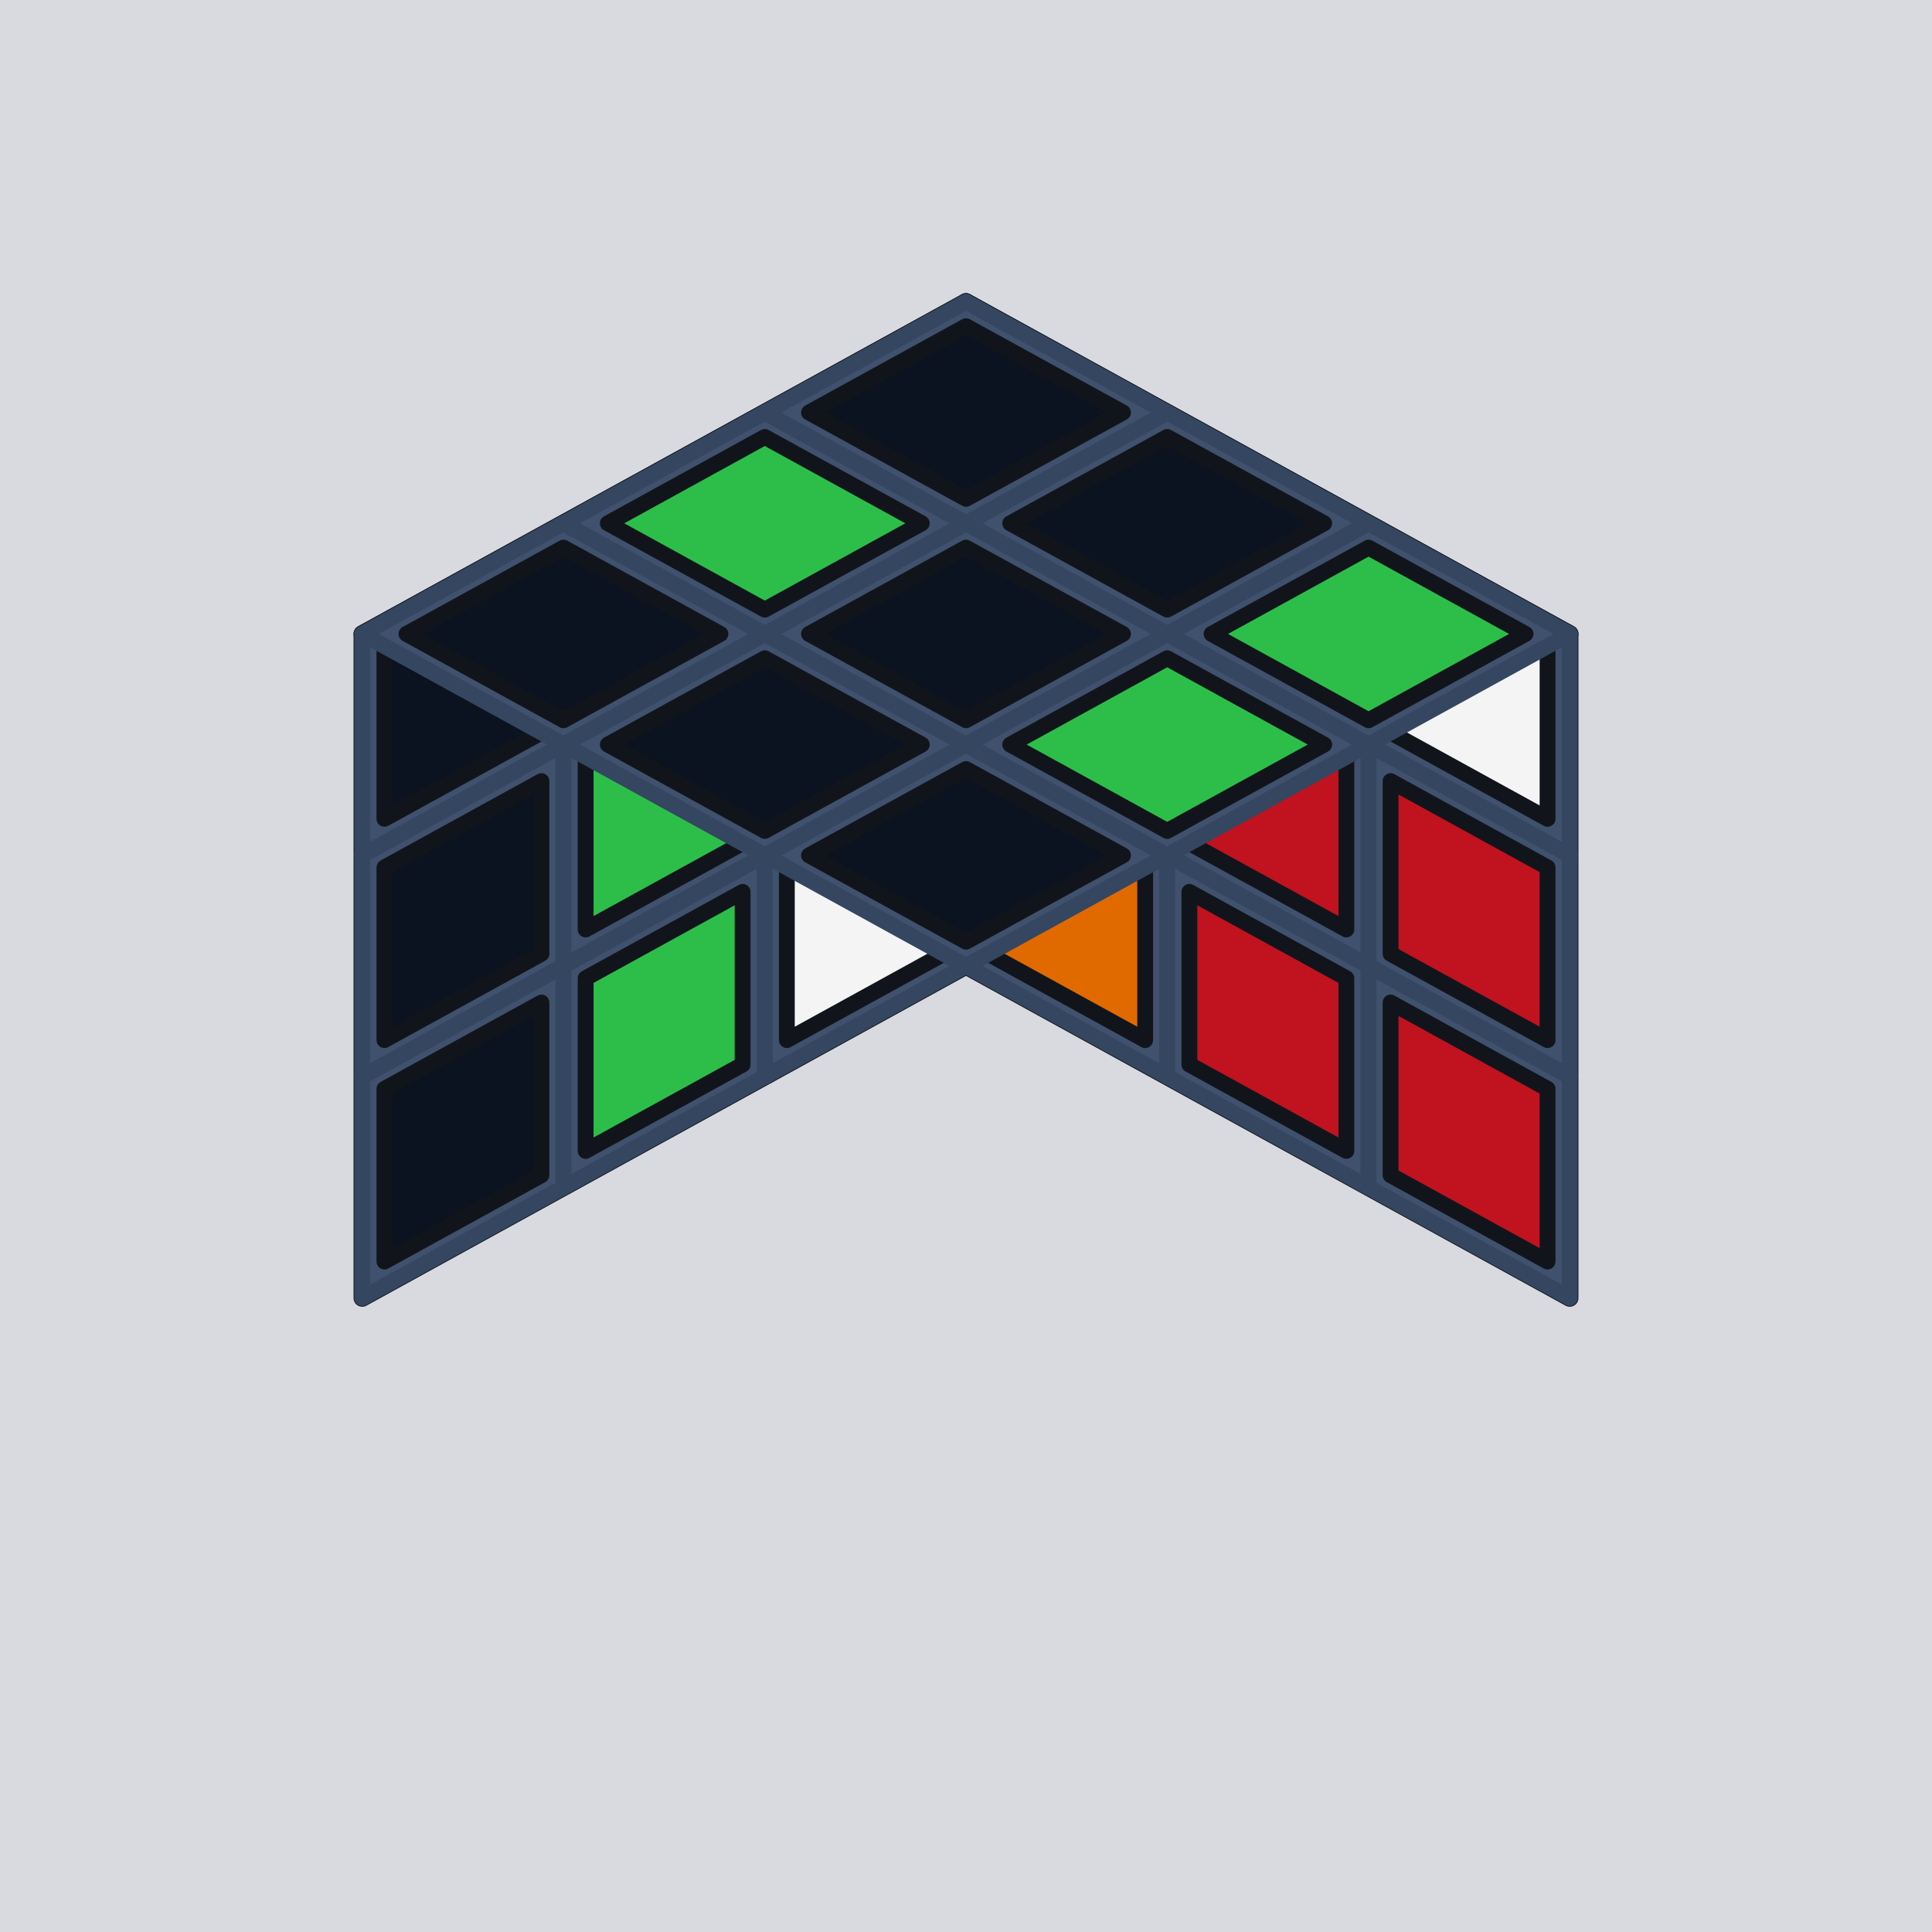
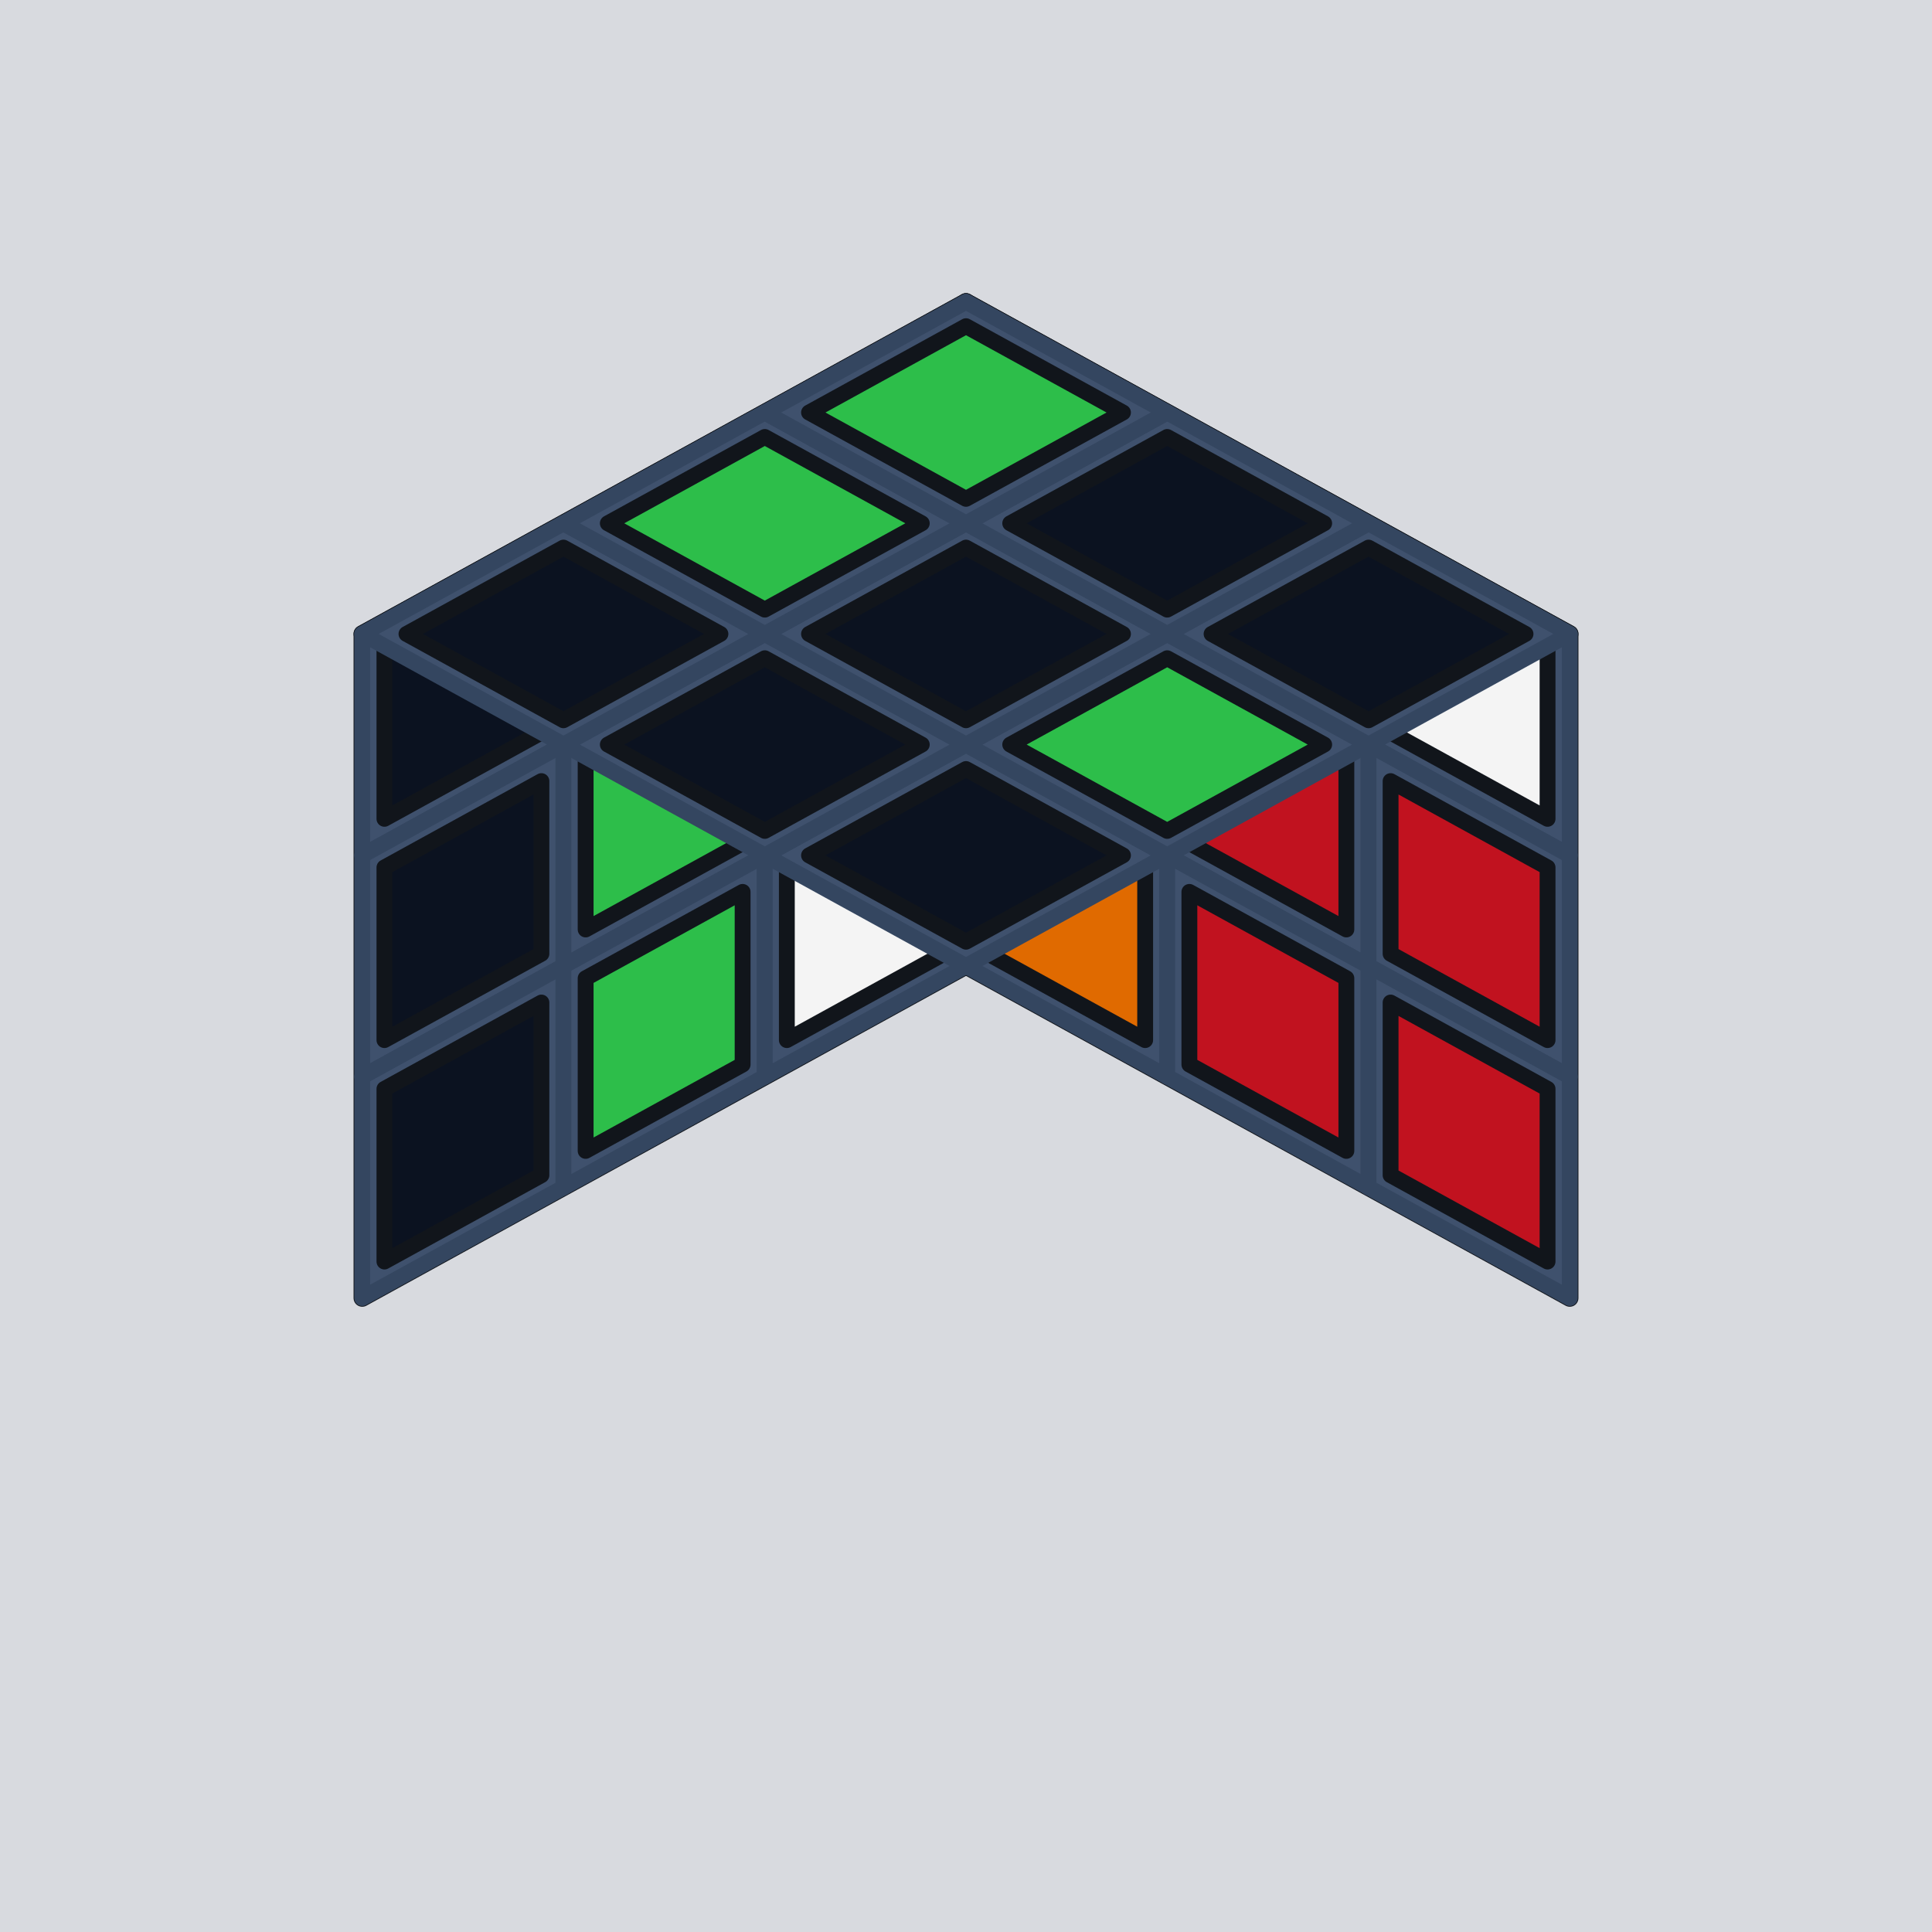
<svg xmlns="http://www.w3.org/2000/svg" viewBox="0 0 128 128">
  <rect x="0" y="0" width="128" height="128" fill="#D8DADF" />
  <polygon points="64.00,64.00 104.00,42.00 64.00,20.00 24.00,42.00" fill="#0B1220" stroke="#11151B" stroke-width="1.15" stroke-linejoin="round" />
  <polygon points="24.00,42.00 64.00,20.00 64.00,64.00 24.00,86.00" fill="#0B1220" stroke="#11151B" stroke-width="1.15" stroke-linejoin="round" />
  <polygon points="64.00,20.00 104.00,42.00 104.00,86.00 64.00,64.00" fill="#0B1220" stroke="#11151B" stroke-width="1.15" stroke-linejoin="round" />
  <polygon points="24.00,42.00 37.33,34.67 37.33,49.33 24.00,56.67" fill="#3F516D" stroke="#344660" stroke-width="1.05" stroke-linejoin="round" />
  <polygon points="25.47,42.81 35.87,37.09 35.87,48.53 25.47,54.25" fill="#0B1220" stroke="#11151B" stroke-width="1.05" stroke-linejoin="round" />
  <polygon points="37.33,34.67 50.67,27.33 50.67,42.00 37.33,49.33" fill="#3F516D" stroke="#344660" stroke-width="1.05" stroke-linejoin="round" />
  <polygon points="38.80,35.47 49.20,29.75 49.20,41.19 38.80,46.91" fill="#E06A00" stroke="#11151B" stroke-width="1.05" stroke-linejoin="round" />
  <polygon points="50.67,27.33 64.00,20.00 64.00,34.67 50.67,42.00" fill="#3F516D" stroke="#344660" stroke-width="1.05" stroke-linejoin="round" />
  <polygon points="52.13,28.14 62.53,22.42 62.53,33.86 52.13,39.58" fill="#0B1220" stroke="#11151B" stroke-width="1.05" stroke-linejoin="round" />
  <polygon points="24.00,56.67 37.33,49.33 37.33,64.00 24.00,71.33" fill="#3F516D" stroke="#344660" stroke-width="1.05" stroke-linejoin="round" />
  <polygon points="25.47,57.47 35.87,51.75 35.87,63.19 25.47,68.91" fill="#0B1220" stroke="#11151B" stroke-width="1.05" stroke-linejoin="round" />
  <polygon points="37.33,49.33 50.67,42.00 50.67,56.67 37.33,64.00" fill="#3F516D" stroke="#344660" stroke-width="1.05" stroke-linejoin="round" />
  <polygon points="38.80,50.14 49.20,44.42 49.20,55.86 38.80,61.58" fill="#2DBE4A" stroke="#11151B" stroke-width="1.05" stroke-linejoin="round" />
  <polygon points="50.67,42.00 64.00,34.67 64.00,49.33 50.67,56.67" fill="#3F516D" stroke="#344660" stroke-width="1.05" stroke-linejoin="round" />
  <polygon points="52.13,42.81 62.53,37.09 62.53,48.53 52.13,54.25" fill="#0B1220" stroke="#11151B" stroke-width="1.05" stroke-linejoin="round" />
  <polygon points="24.00,71.33 37.33,64.00 37.33,78.67 24.00,86.00" fill="#3F516D" stroke="#344660" stroke-width="1.05" stroke-linejoin="round" />
  <polygon points="25.47,72.14 35.87,66.42 35.87,77.86 25.47,83.58" fill="#0B1220" stroke="#11151B" stroke-width="1.05" stroke-linejoin="round" />
  <polygon points="37.33,64.00 50.67,56.67 50.67,71.33 37.33,78.67" fill="#3F516D" stroke="#344660" stroke-width="1.05" stroke-linejoin="round" />
  <polygon points="38.80,64.81 49.20,59.09 49.20,70.53 38.80,76.25" fill="#2DBE4A" stroke="#11151B" stroke-width="1.05" stroke-linejoin="round" />
  <polygon points="50.67,56.67 64.00,49.33 64.00,64.00 50.67,71.33" fill="#3F516D" stroke="#344660" stroke-width="1.05" stroke-linejoin="round" />
  <polygon points="52.13,57.47 62.53,51.75 62.53,63.19 52.13,68.91" fill="#F4F4F4" stroke="#11151B" stroke-width="1.05" stroke-linejoin="round" />
  <polygon points="64.00,20.00 77.33,27.33 77.33,42.00 64.00,34.67" fill="#3F516D" stroke="#344660" stroke-width="1.05" stroke-linejoin="round" />
  <polygon points="65.47,22.42 75.87,28.14 75.87,39.58 65.47,33.86" fill="#0B1220" stroke="#11151B" stroke-width="1.05" stroke-linejoin="round" />
  <polygon points="77.33,27.33 90.67,34.67 90.67,49.33 77.33,42.00" fill="#3F516D" stroke="#344660" stroke-width="1.05" stroke-linejoin="round" />
  <polygon points="78.80,29.75 89.20,35.47 89.20,46.91 78.80,41.19" fill="#0B1220" stroke="#11151B" stroke-width="1.05" stroke-linejoin="round" />
  <polygon points="90.67,34.67 104.00,42.00 104.00,56.67 90.67,49.33" fill="#3F516D" stroke="#344660" stroke-width="1.05" stroke-linejoin="round" />
  <polygon points="92.13,37.09 102.53,42.81 102.53,54.25 92.13,48.53" fill="#F4F4F4" stroke="#11151B" stroke-width="1.05" stroke-linejoin="round" />
  <polygon points="64.00,34.67 77.33,42.00 77.33,56.67 64.00,49.33" fill="#3F516D" stroke="#344660" stroke-width="1.05" stroke-linejoin="round" />
  <polygon points="65.47,37.09 75.87,42.81 75.87,54.25 65.47,48.53" fill="#0B1220" stroke="#11151B" stroke-width="1.05" stroke-linejoin="round" />
  <polygon points="77.33,42.00 90.67,49.33 90.67,64.00 77.33,56.67" fill="#3F516D" stroke="#344660" stroke-width="1.05" stroke-linejoin="round" />
  <polygon points="78.80,44.42 89.20,50.14 89.20,61.58 78.80,55.86" fill="#C1121F" stroke="#11151B" stroke-width="1.05" stroke-linejoin="round" />
  <polygon points="90.67,49.33 104.00,56.67 104.00,71.33 90.67,64.00" fill="#3F516D" stroke="#344660" stroke-width="1.05" stroke-linejoin="round" />
  <polygon points="92.13,51.75 102.53,57.47 102.53,68.91 92.13,63.19" fill="#C1121F" stroke="#11151B" stroke-width="1.05" stroke-linejoin="round" />
  <polygon points="64.00,49.33 77.33,56.67 77.33,71.33 64.00,64.00" fill="#3F516D" stroke="#344660" stroke-width="1.05" stroke-linejoin="round" />
  <polygon points="65.47,51.75 75.87,57.47 75.87,68.91 65.47,63.19" fill="#E06A00" stroke="#11151B" stroke-width="1.05" stroke-linejoin="round" />
  <polygon points="77.33,56.67 90.67,64.00 90.67,78.67 77.33,71.33" fill="#3F516D" stroke="#344660" stroke-width="1.05" stroke-linejoin="round" />
  <polygon points="78.80,59.09 89.20,64.81 89.20,76.25 78.80,70.53" fill="#C1121F" stroke="#11151B" stroke-width="1.05" stroke-linejoin="round" />
  <polygon points="90.67,64.00 104.00,71.33 104.00,86.00 90.67,78.67" fill="#3F516D" stroke="#344660" stroke-width="1.05" stroke-linejoin="round" />
  <polygon points="92.13,66.42 102.53,72.14 102.53,83.58 92.13,77.86" fill="#C1121F" stroke="#11151B" stroke-width="1.05" stroke-linejoin="round" />
  <polygon points="64.00,64.00 77.33,56.67 64.00,49.33 50.67,56.67" fill="#3F516D" stroke="#344660" stroke-width="1.05" stroke-linejoin="round" />
  <polygon points="64.00,62.39 74.40,56.67 64.00,50.95 53.60,56.67" fill="#0B1220" stroke="#11151B" stroke-width="1.05" stroke-linejoin="round" />
  <polygon points="77.33,56.67 90.67,49.33 77.33,42.00 64.00,49.33" fill="#3F516D" stroke="#344660" stroke-width="1.05" stroke-linejoin="round" />
  <polygon points="77.33,55.05 87.73,49.33 77.33,43.61 66.93,49.33" fill="#2DBE4A" stroke="#11151B" stroke-width="1.05" stroke-linejoin="round" />
  <polygon points="90.67,49.33 104.00,42.00 90.67,34.67 77.33,42.00" fill="#3F516D" stroke="#344660" stroke-width="1.05" stroke-linejoin="round" />
-   <polygon points="90.67,47.72 101.07,42.00 90.67,36.28 80.27,42.00" fill="#2DBE4A" stroke="#11151B" stroke-width="1.05" stroke-linejoin="round" />
+   <polygon points="90.67,47.72 101.07,42.00 90.67,36.28 80.27,42.00" fill="#0B1220" stroke="#11151B" stroke-width="1.05" stroke-linejoin="round" />
  <polygon points="50.67,56.67 64.00,49.33 50.67,42.00 37.33,49.33" fill="#3F516D" stroke="#344660" stroke-width="1.05" stroke-linejoin="round" />
  <polygon points="50.67,55.05 61.07,49.33 50.67,43.61 40.27,49.33" fill="#0B1220" stroke="#11151B" stroke-width="1.05" stroke-linejoin="round" />
  <polygon points="64.00,49.33 77.33,42.00 64.00,34.67 50.67,42.00" fill="#3F516D" stroke="#344660" stroke-width="1.05" stroke-linejoin="round" />
  <polygon points="64.00,47.72 74.40,42.00 64.00,36.28 53.60,42.00" fill="#0B1220" stroke="#11151B" stroke-width="1.05" stroke-linejoin="round" />
  <polygon points="77.33,42.00 90.67,34.67 77.33,27.33 64.00,34.67" fill="#3F516D" stroke="#344660" stroke-width="1.05" stroke-linejoin="round" />
  <polygon points="77.33,40.39 87.73,34.67 77.33,28.95 66.93,34.67" fill="#0B1220" stroke="#11151B" stroke-width="1.05" stroke-linejoin="round" />
  <polygon points="37.33,49.33 50.67,42.00 37.33,34.67 24.00,42.00" fill="#3F516D" stroke="#344660" stroke-width="1.05" stroke-linejoin="round" />
  <polygon points="37.33,47.72 47.73,42.00 37.33,36.28 26.93,42.00" fill="#0B1220" stroke="#11151B" stroke-width="1.05" stroke-linejoin="round" />
  <polygon points="50.67,42.00 64.00,34.67 50.67,27.33 37.33,34.67" fill="#3F516D" stroke="#344660" stroke-width="1.05" stroke-linejoin="round" />
  <polygon points="50.67,40.39 61.07,34.67 50.67,28.95 40.27,34.67" fill="#2DBE4A" stroke="#11151B" stroke-width="1.05" stroke-linejoin="round" />
  <polygon points="64.00,34.67 77.33,27.33 64.00,20.00 50.67,27.33" fill="#3F516D" stroke="#344660" stroke-width="1.05" stroke-linejoin="round" />
-   <polygon points="64.00,33.05 74.40,27.33 64.00,21.61 53.60,27.33" fill="#0B1220" stroke="#11151B" stroke-width="1.05" stroke-linejoin="round" />
+   <polygon points="64.00,33.05 74.40,27.33 64.00,21.61 53.60,27.33" fill="#2DBE4A" stroke="#11151B" stroke-width="1.05" stroke-linejoin="round" />
</svg>
